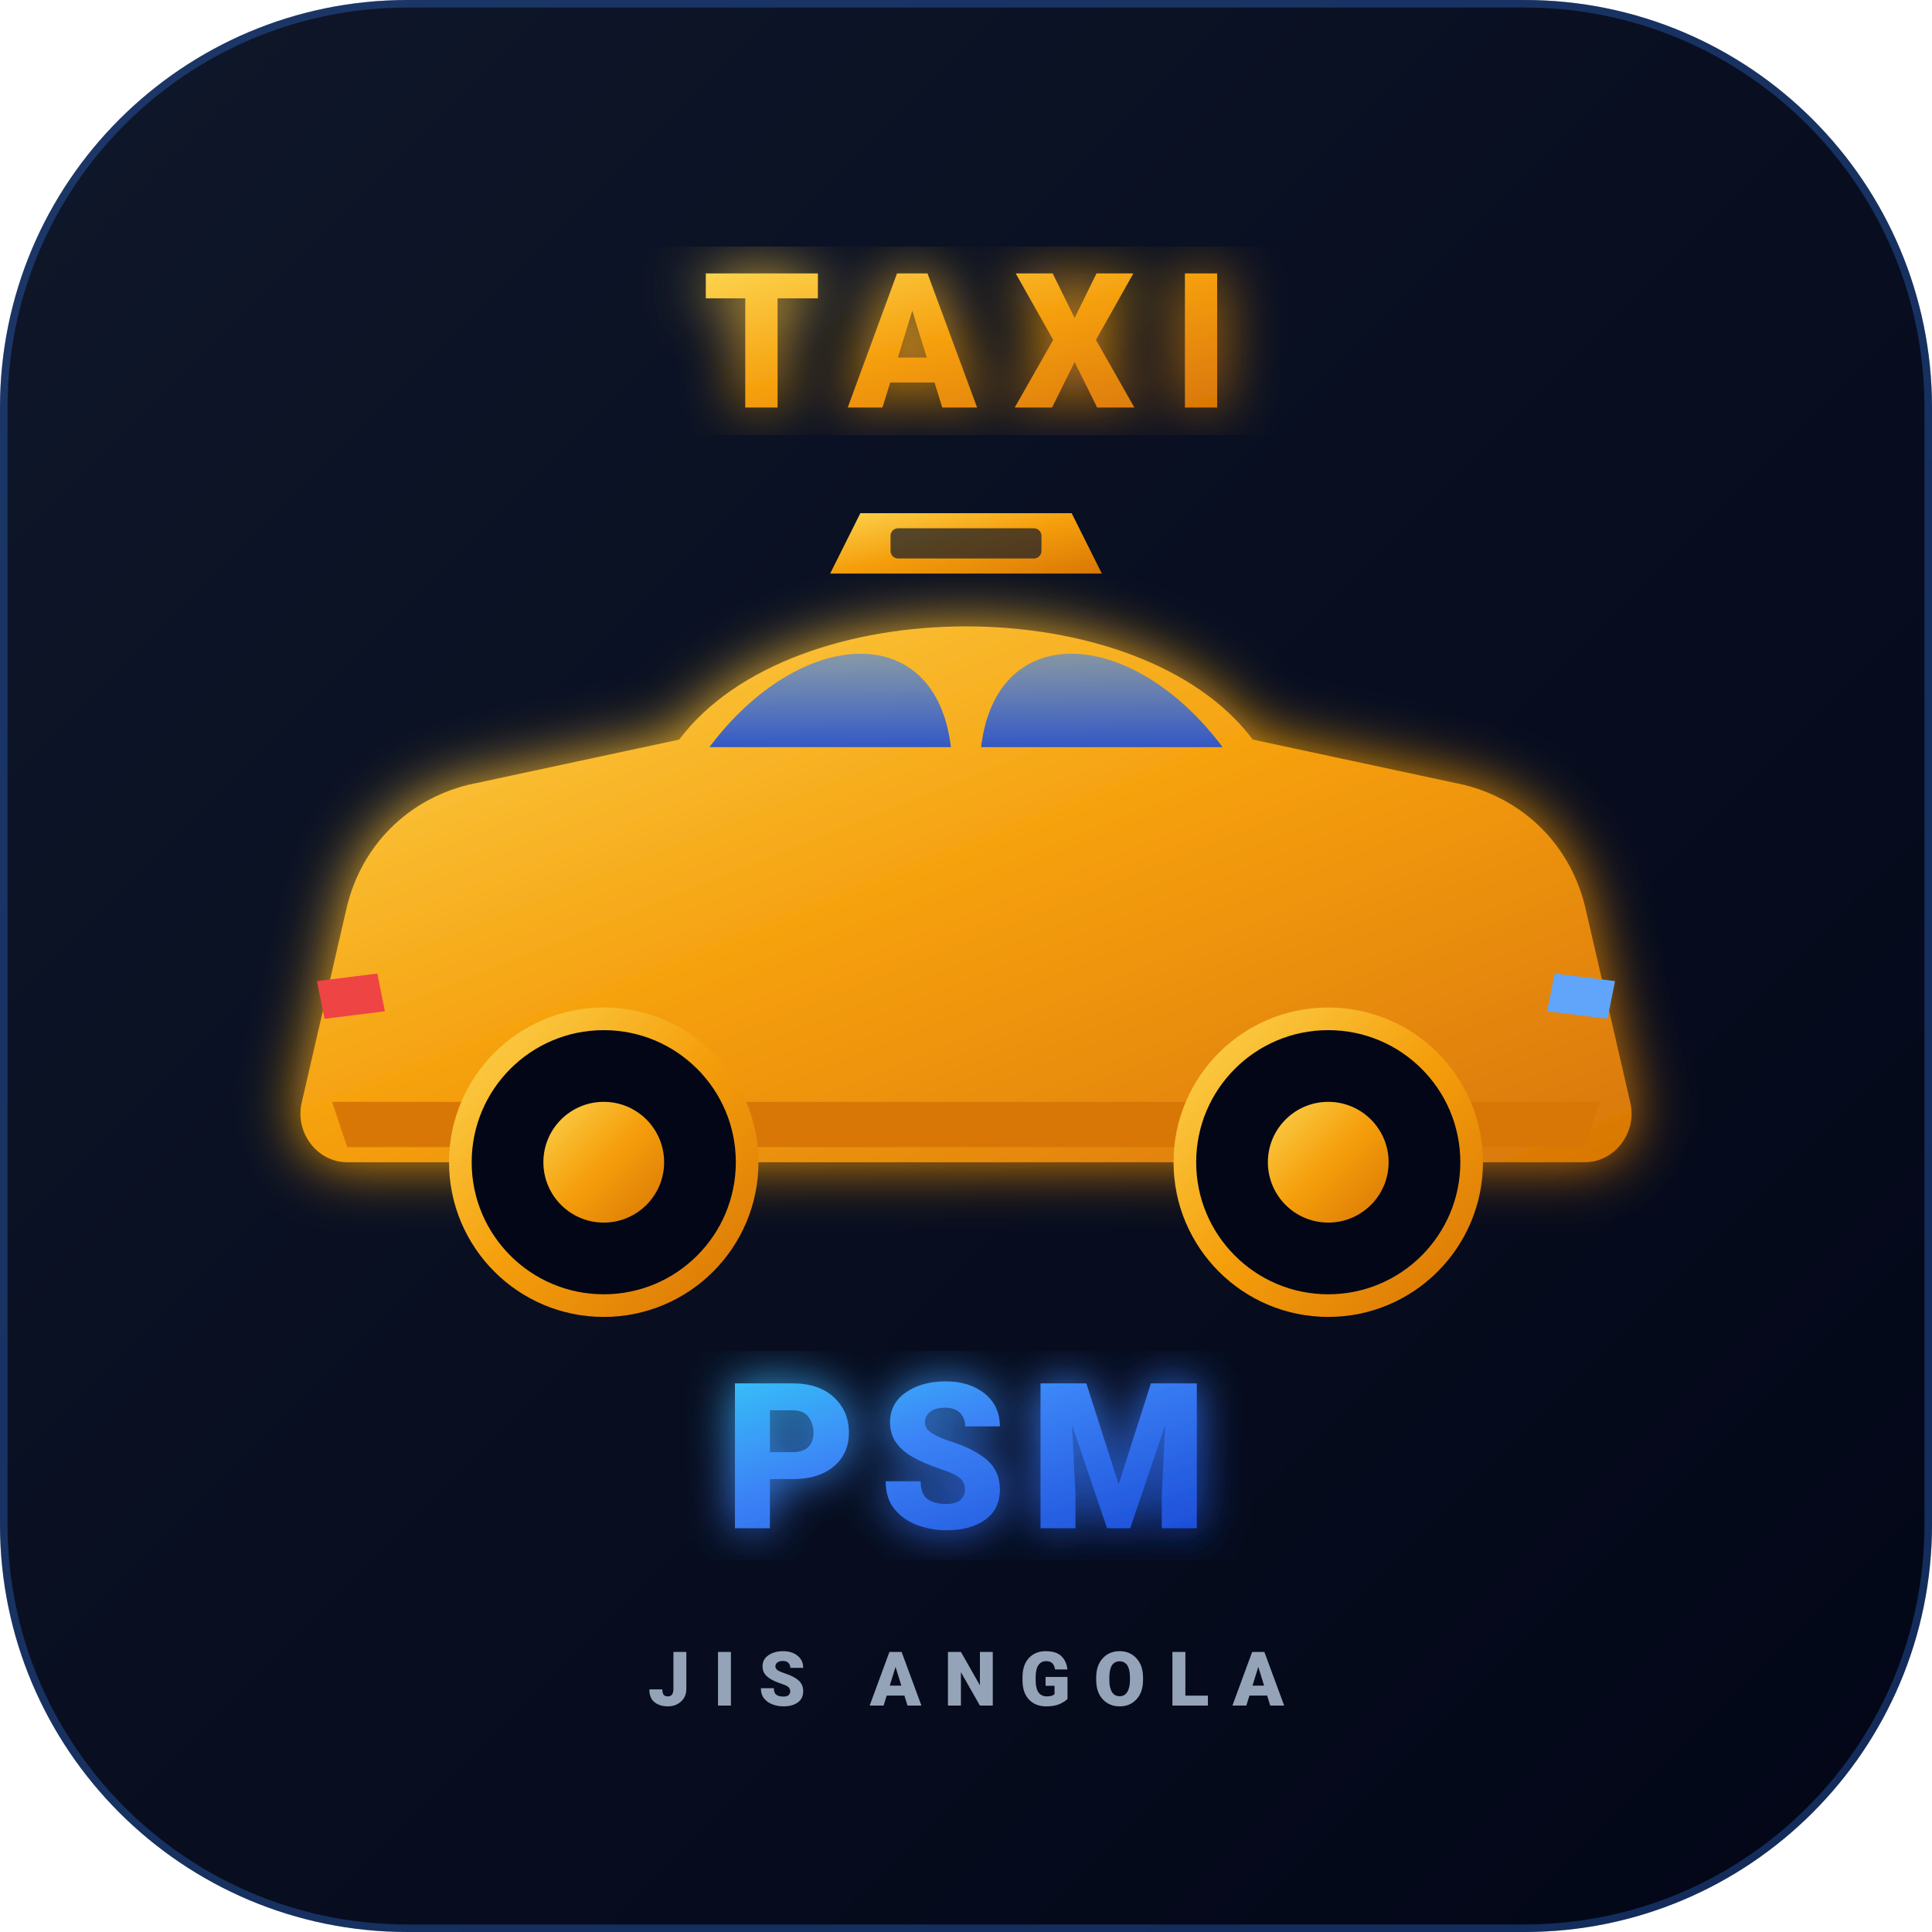
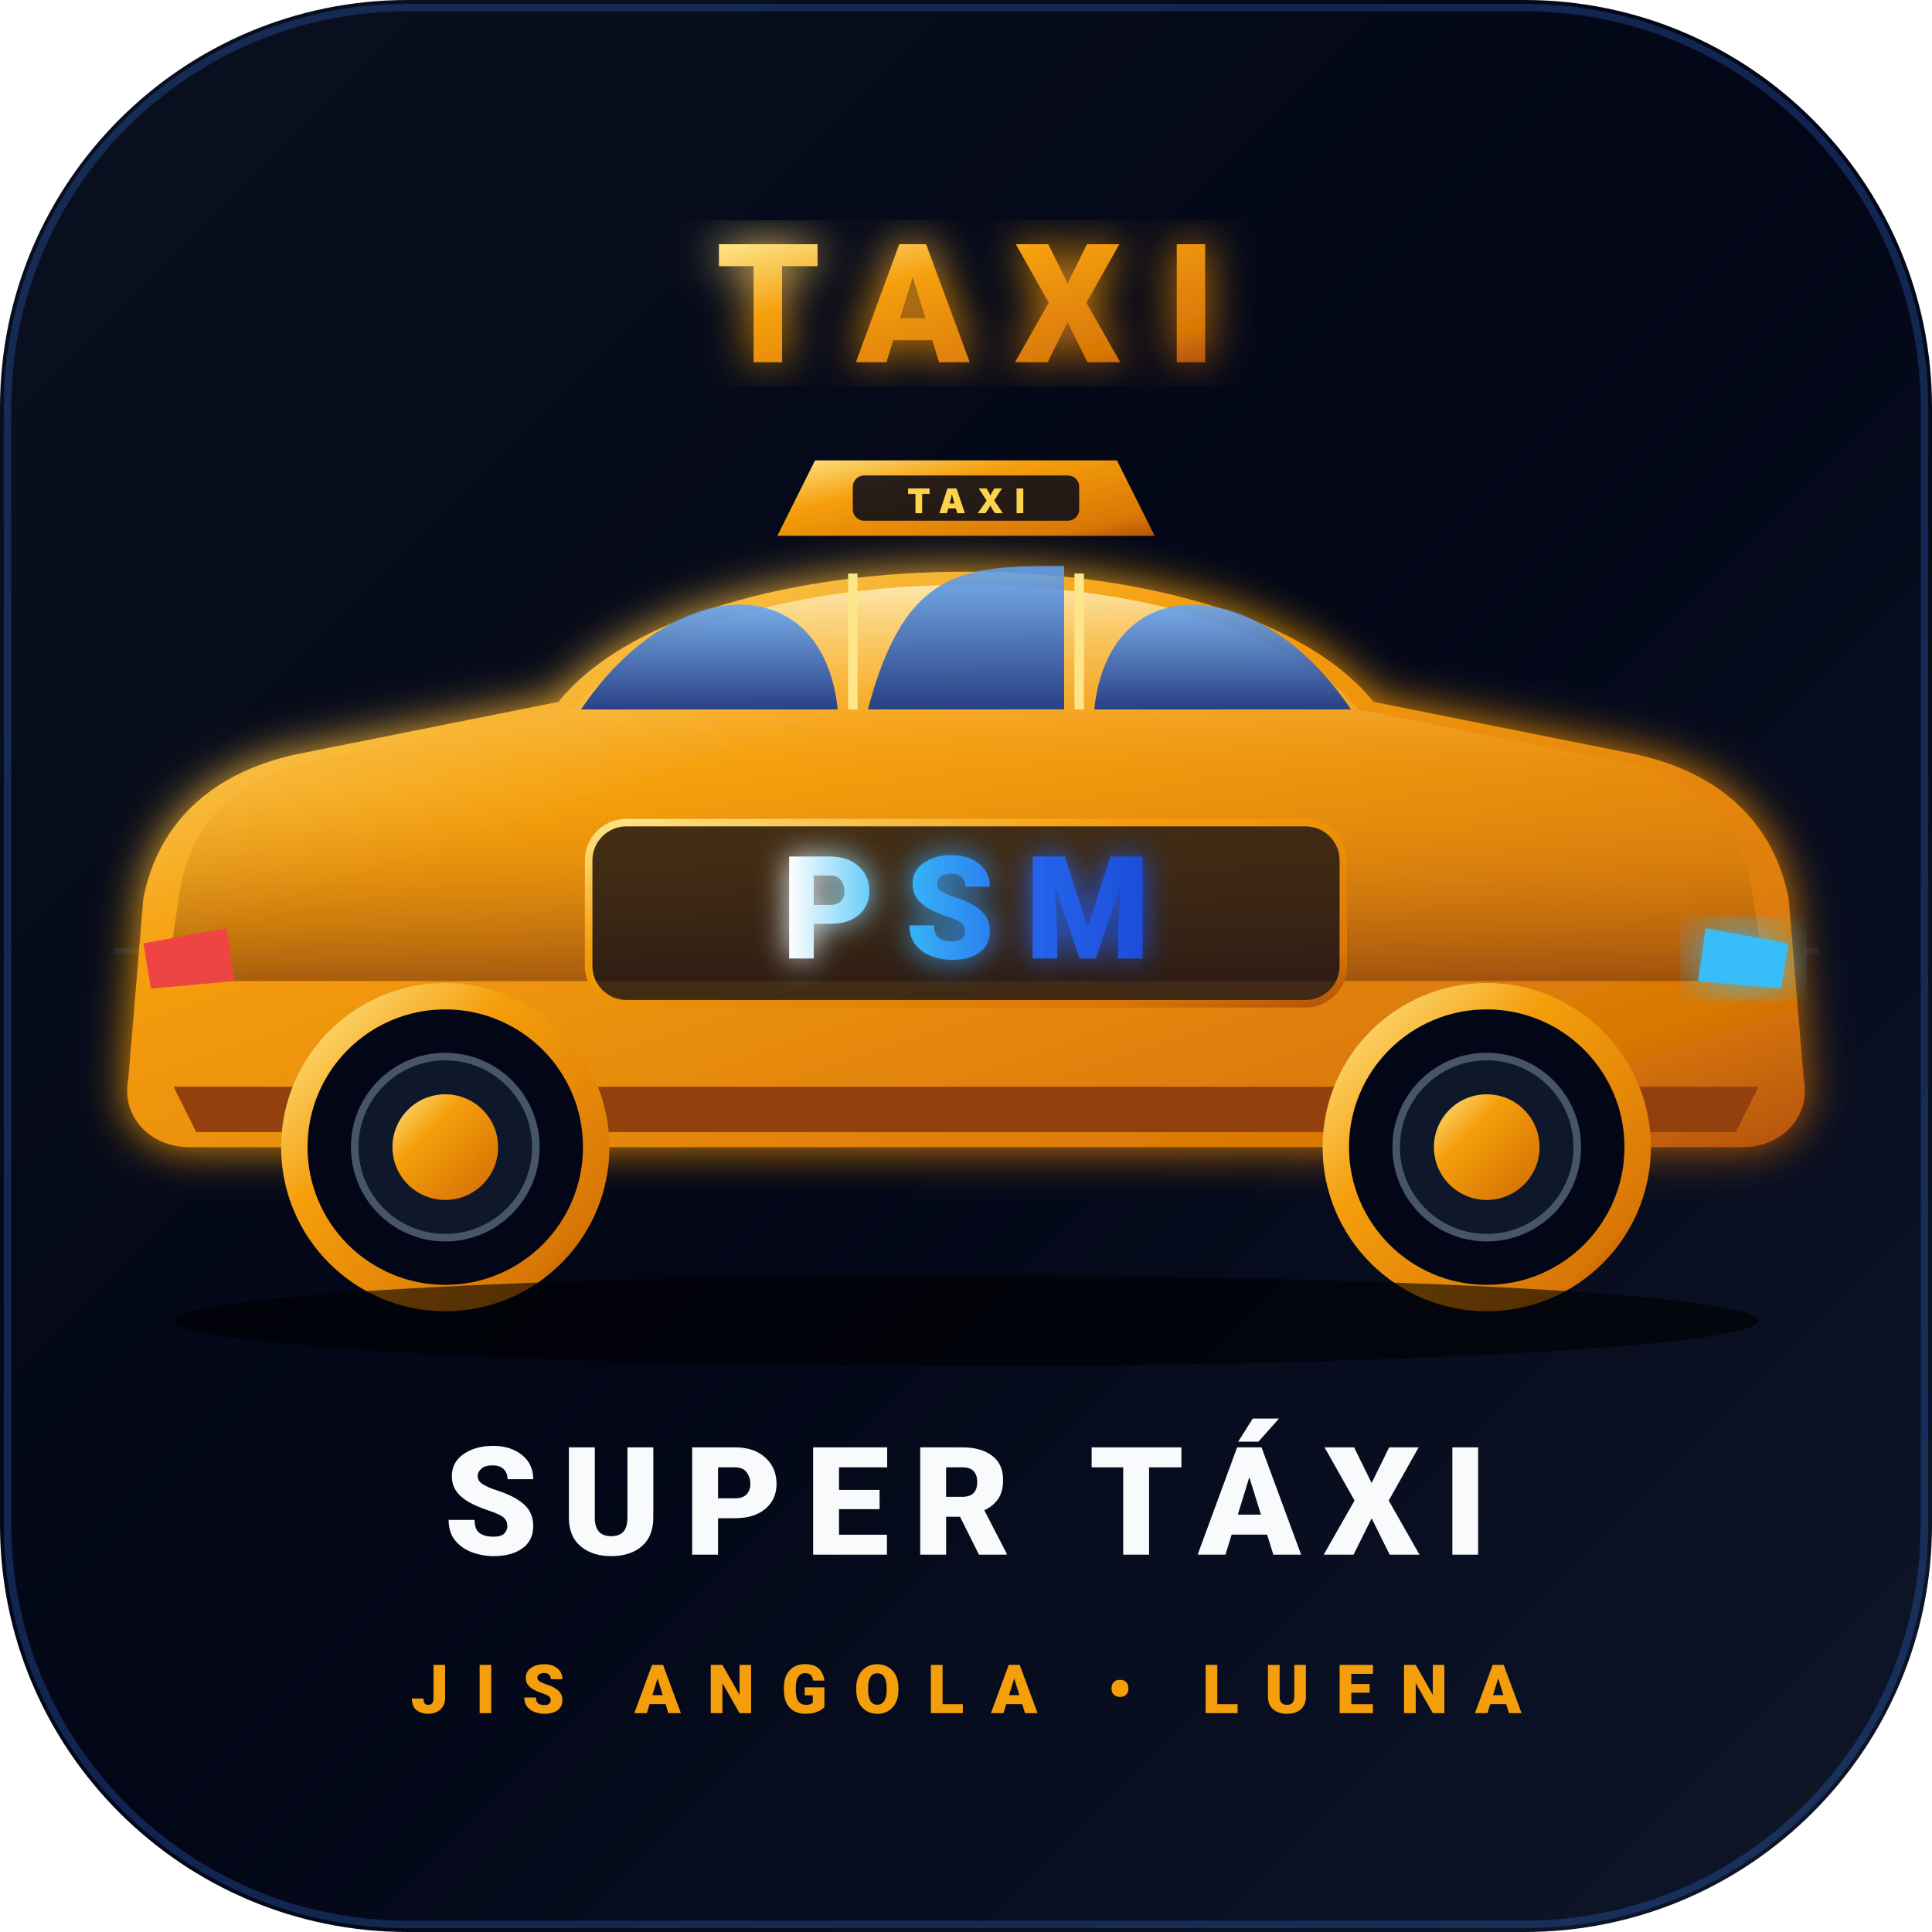
<svg xmlns="http://www.w3.org/2000/svg" viewBox="0 0 512 512" width="100%" height="100%">
  <defs>
    <linearGradient id="goldGrad" x1="0%" y1="0%" x2="100%" y2="100%">
-       <stop offset="0%" stop-color="#FCD34D" />
-       <stop offset="50%" stop-color="#F59E0B" />
-       <stop offset="100%" stop-color="#D97706" />
+       <stop offset="0%" stop-color="#FDE68A" />
+       <stop offset="35%" stop-color="#F59E0B" />
+       <stop offset="85%" stop-color="#D97706" />
+       <stop offset="100%" stop-color="#B45309" />
    </linearGradient>
-     <linearGradient id="glowGrad" x1="0%" y1="0%" x2="0%" y2="100%">
-       <stop offset="0%" stop-color="#3B82F6" stop-opacity="0.6" />
-       <stop offset="100%" stop-color="#1D4ED8" stop-opacity="0.9" />
+     <linearGradient id="metalHighlight" x1="0%" y1="0%" x2="0%" y2="100%">
+       <stop offset="0%" stop-color="#FEF3C7" stop-opacity="0.8" />
+       <stop offset="50%" stop-color="#F59E0B" stop-opacity="0.1" />
+       <stop offset="100%" stop-color="#78350F" stop-opacity="0.6" />
+     </linearGradient>
+     <linearGradient id="windowGrad" x1="0%" y1="0%" x2="0%" y2="100%">
+       <stop offset="0%" stop-color="#60A5FA" stop-opacity="0.85" />
+       <stop offset="100%" stop-color="#1E3A8A" stop-opacity="0.95" />
    </linearGradient>
    <linearGradient id="darkBg" x1="0%" y1="0%" x2="100%" y2="100%">
-       <stop offset="0%" stop-color="#0F172A" />
-       <stop offset="100%" stop-color="#020617" />
+       <stop offset="0%" stop-color="#0B1120" />
+       <stop offset="50%" stop-color="#020617" />
+       <stop offset="100%" stop-color="#0F172A" />
    </linearGradient>
-     <filter id="glow" x="-20%" y="-20%" width="140%" height="140%">
-       <feGaussianBlur stdDeviation="8" result="blur" />
+     <linearGradient id="psmGrad" x1="0%" y1="0%" x2="100%" y2="0%">
+       <stop offset="0%" stop-color="#FFFFFF" />
+       <stop offset="30%" stop-color="#38BDF8" />
+       <stop offset="70%" stop-color="#2563EB" />
+       <stop offset="100%" stop-color="#1D4ED8" />
+     </linearGradient>
+     <filter id="goldGlow" x="-20%" y="-20%" width="140%" height="140%">
+       <feGaussianBlur stdDeviation="6" result="blur" />
      <feComposite in="SourceGraphic" in2="blur" operator="over" />
    </filter>
-     <linearGradient id="blueGrad" x1="0%" y1="0%" x2="100%" y2="100%">
-       <stop offset="0%" stop-color="#38BDF8" />
-       <stop offset="40%" stop-color="#3B82F6" />
-       <stop offset="100%" stop-color="#1D4ED8" />
-     </linearGradient>
-     <filter id="blueGlow" x="-20%" y="-20%" width="140%" height="140%">
-       <feGaussianBlur stdDeviation="6" result="blur" />
+     <filter id="psmGlow" x="-30%" y="-30%" width="160%" height="160%">
+       <feGaussianBlur stdDeviation="4" result="blur" />
      <feComposite in="SourceGraphic" in2="blur" operator="over" />
    </filter>
  </defs>
  <rect width="512" height="512" rx="108" fill="url(#darkBg)" />
-   <rect width="510" height="510" x="1" y="1" rx="107" fill="none" stroke="#3B82F6" stroke-opacity="0.3" stroke-width="2" />
-   <text x="256" y="108" text-anchor="middle" font-family="system-ui, -apple-system, BlinkMacSystemFont, 'Segoe UI', Roboto, sans-serif" font-size="50" font-weight="900" letter-spacing="10" fill="url(#goldGrad)" filter="url(#glow)">TAXI</text>
-   <path d="M 228 136 L 284 136 L 292 152 L 220 152 Z" fill="url(#goldGrad)" />
-   <rect x="236" y="140" width="40" height="8" rx="2" fill="#0F172A" opacity="0.7" />
-   <path d="M 180 196 C 210 156, 302 156, 332 196 L 388 208 C 404 212, 416 224, 420 240 L 432 292 C 434 300, 428 308, 420 308 L 92 308 C 84 308, 78 300, 80 292 L 92 240 C 96 224, 108 212, 124 208 Z" fill="url(#goldGrad)" filter="url(#glow)" />
-   <path d="M 188 198 C 212 166, 248 164, 252 198 Z" fill="url(#glowGrad)" />
-   <path d="M 260 198 C 264 164, 300 166, 324 198 Z" fill="url(#glowGrad)" />
-   <path d="M 88 292 L 424 292 L 420 304 L 92 304 Z" fill="#D97706" />
-   <polygon points="412,258 428,260 426,270 410,268" fill="#60A5FA" />
-   <polygon points="100,258 84,260 86,270 102,268" fill="#EF4444" />
-   <circle cx="160" cy="308" r="38" fill="#020617" stroke="url(#goldGrad)" stroke-width="6" />
-   <circle cx="352" cy="308" r="38" fill="#020617" stroke="url(#goldGrad)" stroke-width="6" />
-   <circle cx="160" cy="308" r="16" fill="url(#goldGrad)" />
-   <circle cx="352" cy="308" r="16" fill="url(#goldGrad)" />
-   <text x="256" y="405" text-anchor="middle" font-family="system-ui, -apple-system, BlinkMacSystemFont, 'Segoe UI', Roboto, sans-serif" font-size="54" font-weight="900" letter-spacing="6" fill="url(#blueGrad)" filter="url(#blueGlow)">PSM</text>
-   <text x="256" y="452" text-anchor="middle" font-family="system-ui, -apple-system, BlinkMacSystemFont, 'Segoe UI', Roboto, sans-serif" font-size="20" font-weight="800" letter-spacing="6" fill="#94A3B8">JIS ANGOLA</text>
+   <rect width="508" height="508" x="2" y="2" rx="106" fill="none" stroke="#3B82F6" stroke-opacity="0.25" stroke-width="2" />
+   <path d="M 30 252 L 482 252" stroke="#3B82F6" stroke-opacity="0.12" stroke-width="1.5" stroke-dasharray="16 12" />
+   <path d="M 45 288 L 467 288" stroke="#F59E0B" stroke-opacity="0.15" stroke-width="1.5" stroke-dasharray="24 16" />
+   <text x="256" y="96" text-anchor="middle" font-family="system-ui, -apple-system, BlinkMacSystemFont, 'Segoe UI', Roboto, sans-serif" font-size="44" font-weight="900" letter-spacing="12" fill="url(#goldGrad)" filter="url(#goldGlow)">TAXI</text>
+   <path d="M 216 122 L 296 122 L 306 142 L 206 142 Z" fill="url(#goldGrad)" />
+   <rect x="226" y="126" width="60" height="12" rx="3" fill="#020617" opacity="0.85" />
+   <text x="256" y="136" text-anchor="middle" font-family="system-ui, -apple-system, sans-serif" font-size="9" font-weight="900" letter-spacing="3" fill="#FCD34D">TAXI</text>
+   <path d="M 148 186 C 185 140, 327 140, 364 186 L 434 200 C 456 205, 470 218, 474 238 L 478 286 C 480 296, 472 304, 462 304 L 50 304 C 40 304, 32 296, 34 286 L 38 238 C 42 218, 56 205, 78 200 Z" fill="url(#goldGrad)" filter="url(#goldGlow)" />
+   <path d="M 152 188 C 188 144, 324 144, 360 188 L 430 202 C 448 206, 460 216, 464 234 L 468 260 L 44 260 L 48 234 C 52 216, 64 206, 82 202 Z" fill="url(#metalHighlight)" />
+   <path d="M 154 188 C 178 152, 218 150, 222 188 Z" fill="url(#windowGrad)" />
+   <path d="M 230 188 L 282 188 L 282 150 C 256 150, 240 150, 230 188 Z" fill="url(#windowGrad)" />
+   <path d="M 290 188 C 294 150, 334 152, 358 188 Z" fill="url(#windowGrad)" />
+   <line x1="226" y1="152" x2="226" y2="188" stroke="#FDE68A" stroke-width="2.5" />
+   <line x1="286" y1="152" x2="286" y2="188" stroke="#FDE68A" stroke-width="2.5" />
+   <path d="M 46 288 L 466 288 L 460 300 L 52 300 Z" fill="#92400E" />
+   <polygon points="452,246 474,250 472,262 450,260" fill="#38BDF8" filter="url(#goldGlow)" />
+   <polygon points="60,246 38,250 40,262 62,260" fill="#EF4444" />
+   <rect x="156" y="218" width="200" height="48" rx="10" fill="#020617" fill-opacity="0.72" stroke="url(#goldGrad)" stroke-width="2" />
+   <text x="256" y="254" text-anchor="middle" font-family="system-ui, -apple-system, BlinkMacSystemFont, 'Segoe UI', Roboto, sans-serif" font-size="38" font-weight="900" letter-spacing="8" fill="url(#psmGrad)" filter="url(#psmGlow)">PSM</text>
+   <circle cx="118" cy="304" r="40" fill="#020617" stroke="url(#goldGrad)" stroke-width="7" />
+   <circle cx="118" cy="304" r="24" fill="#0F172A" stroke="#475569" stroke-width="2" />
+   <circle cx="118" cy="304" r="14" fill="url(#goldGrad)" />
+   <circle cx="394" cy="304" r="40" fill="#020617" stroke="url(#goldGrad)" stroke-width="7" />
+   <circle cx="394" cy="304" r="24" fill="#0F172A" stroke="#475569" stroke-width="2" />
+   <circle cx="394" cy="304" r="14" fill="url(#goldGrad)" />
+   <ellipse cx="256" cy="350" rx="210" ry="12" fill="#000000" opacity="0.6" />
+   <text x="256" y="412" text-anchor="middle" font-family="system-ui, -apple-system, BlinkMacSystemFont, 'Segoe UI', Roboto, sans-serif" font-size="40" font-weight="900" letter-spacing="6" fill="#F8FAFC">SUPER TÁXI</text>
+   <text x="256" y="454" text-anchor="middle" font-family="system-ui, -apple-system, BlinkMacSystemFont, 'Segoe UI', Roboto, sans-serif" font-size="18" font-weight="800" letter-spacing="7" fill="#F59E0B">JIS ANGOLA • LUENA</text>
</svg>
